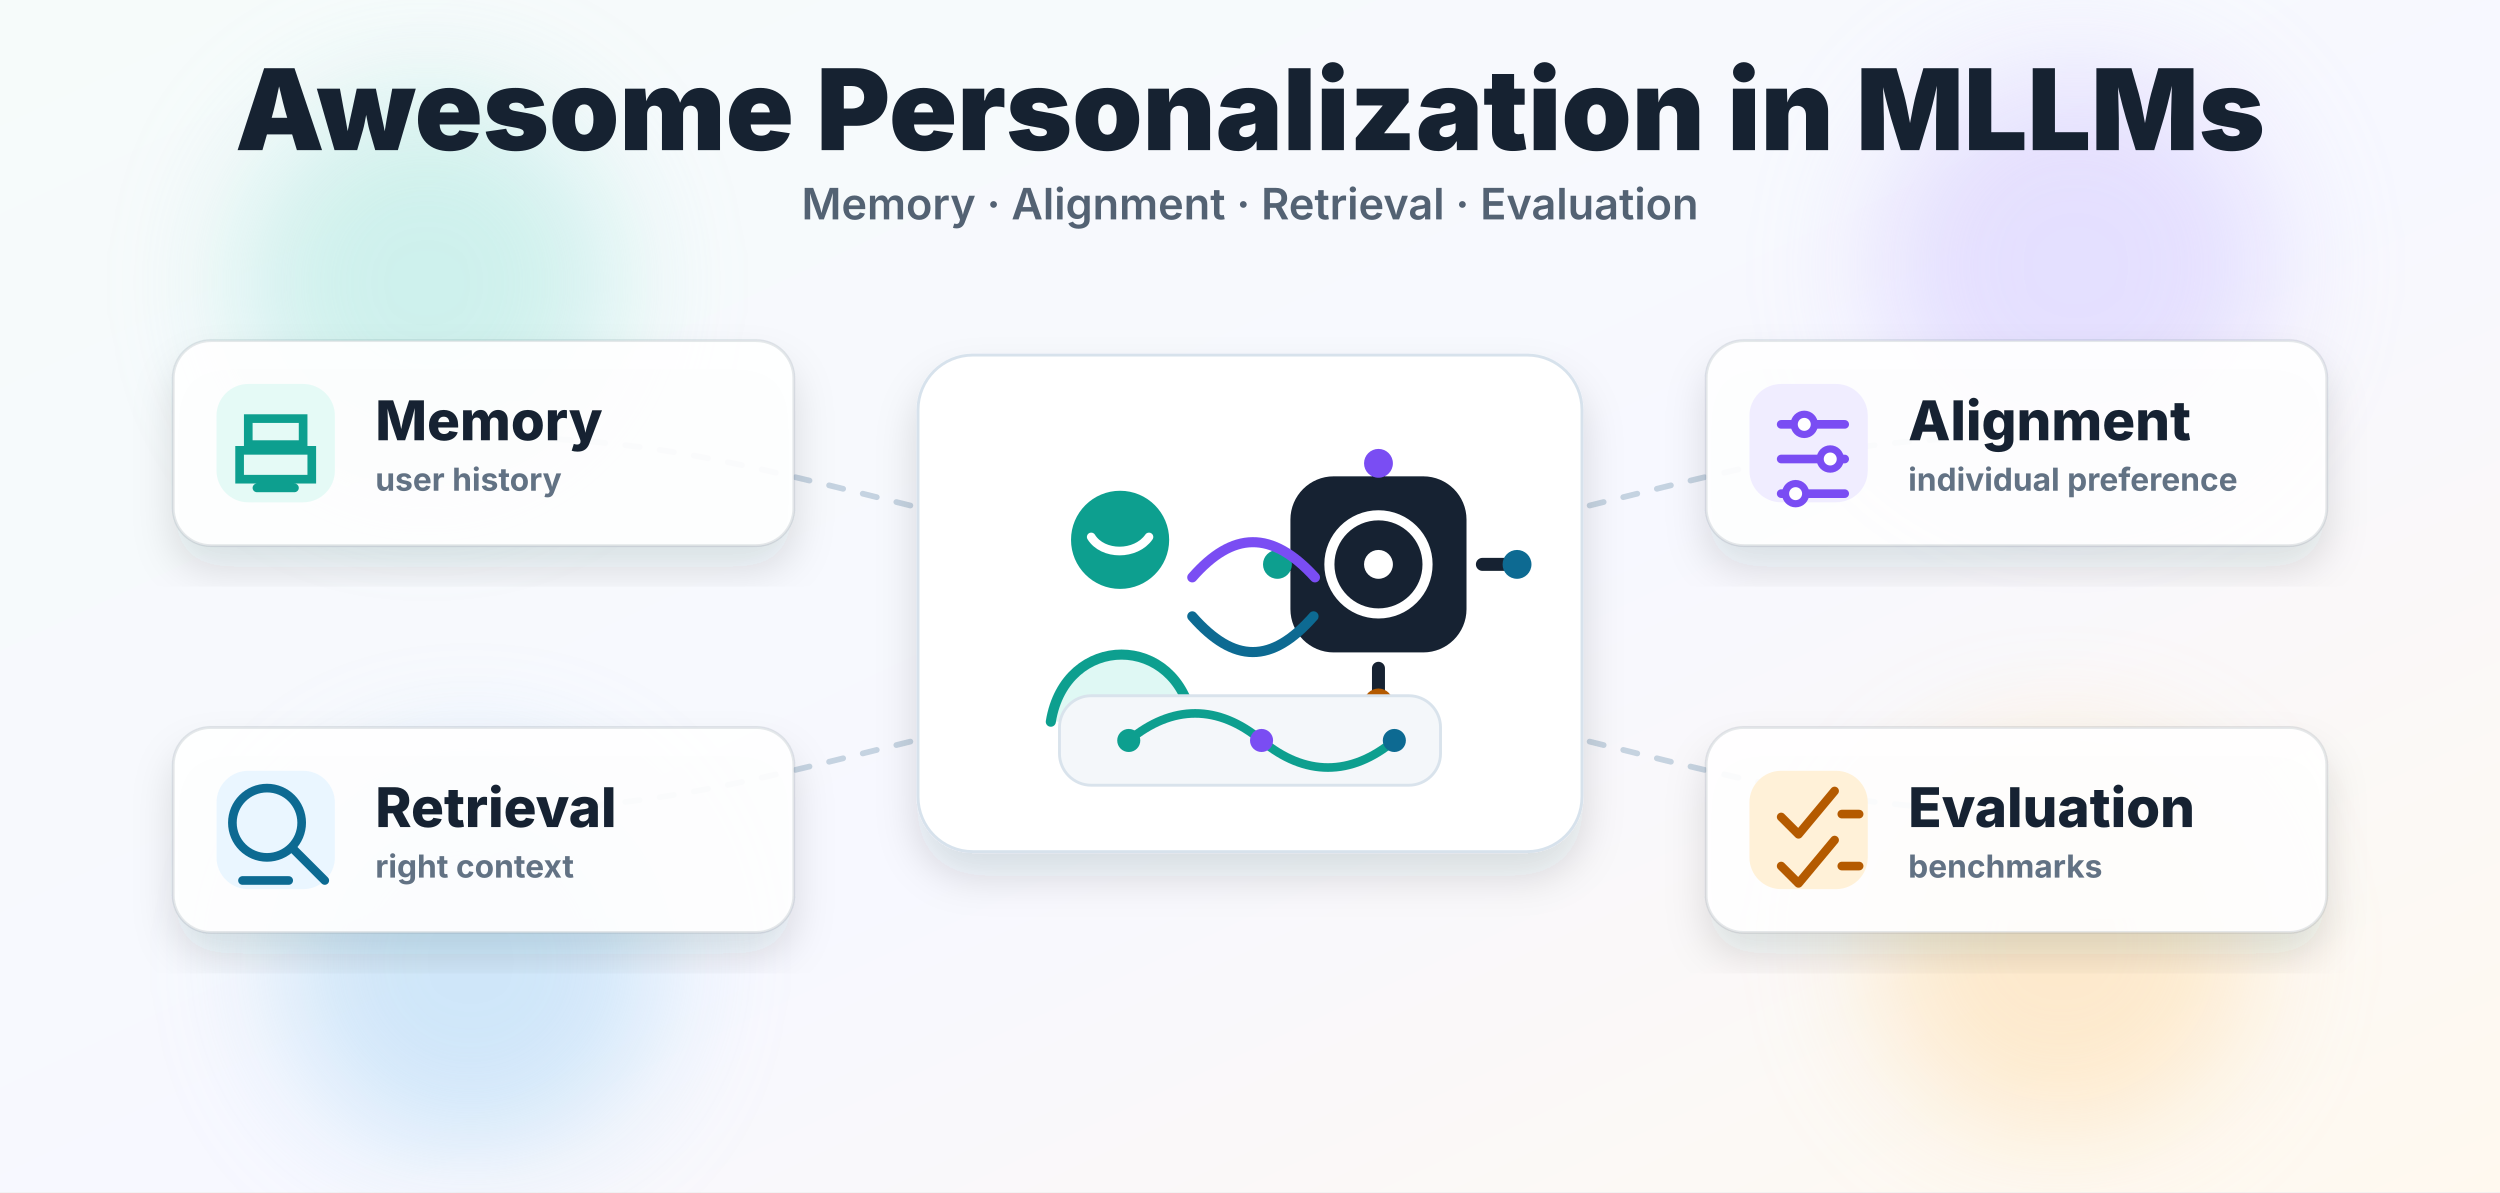
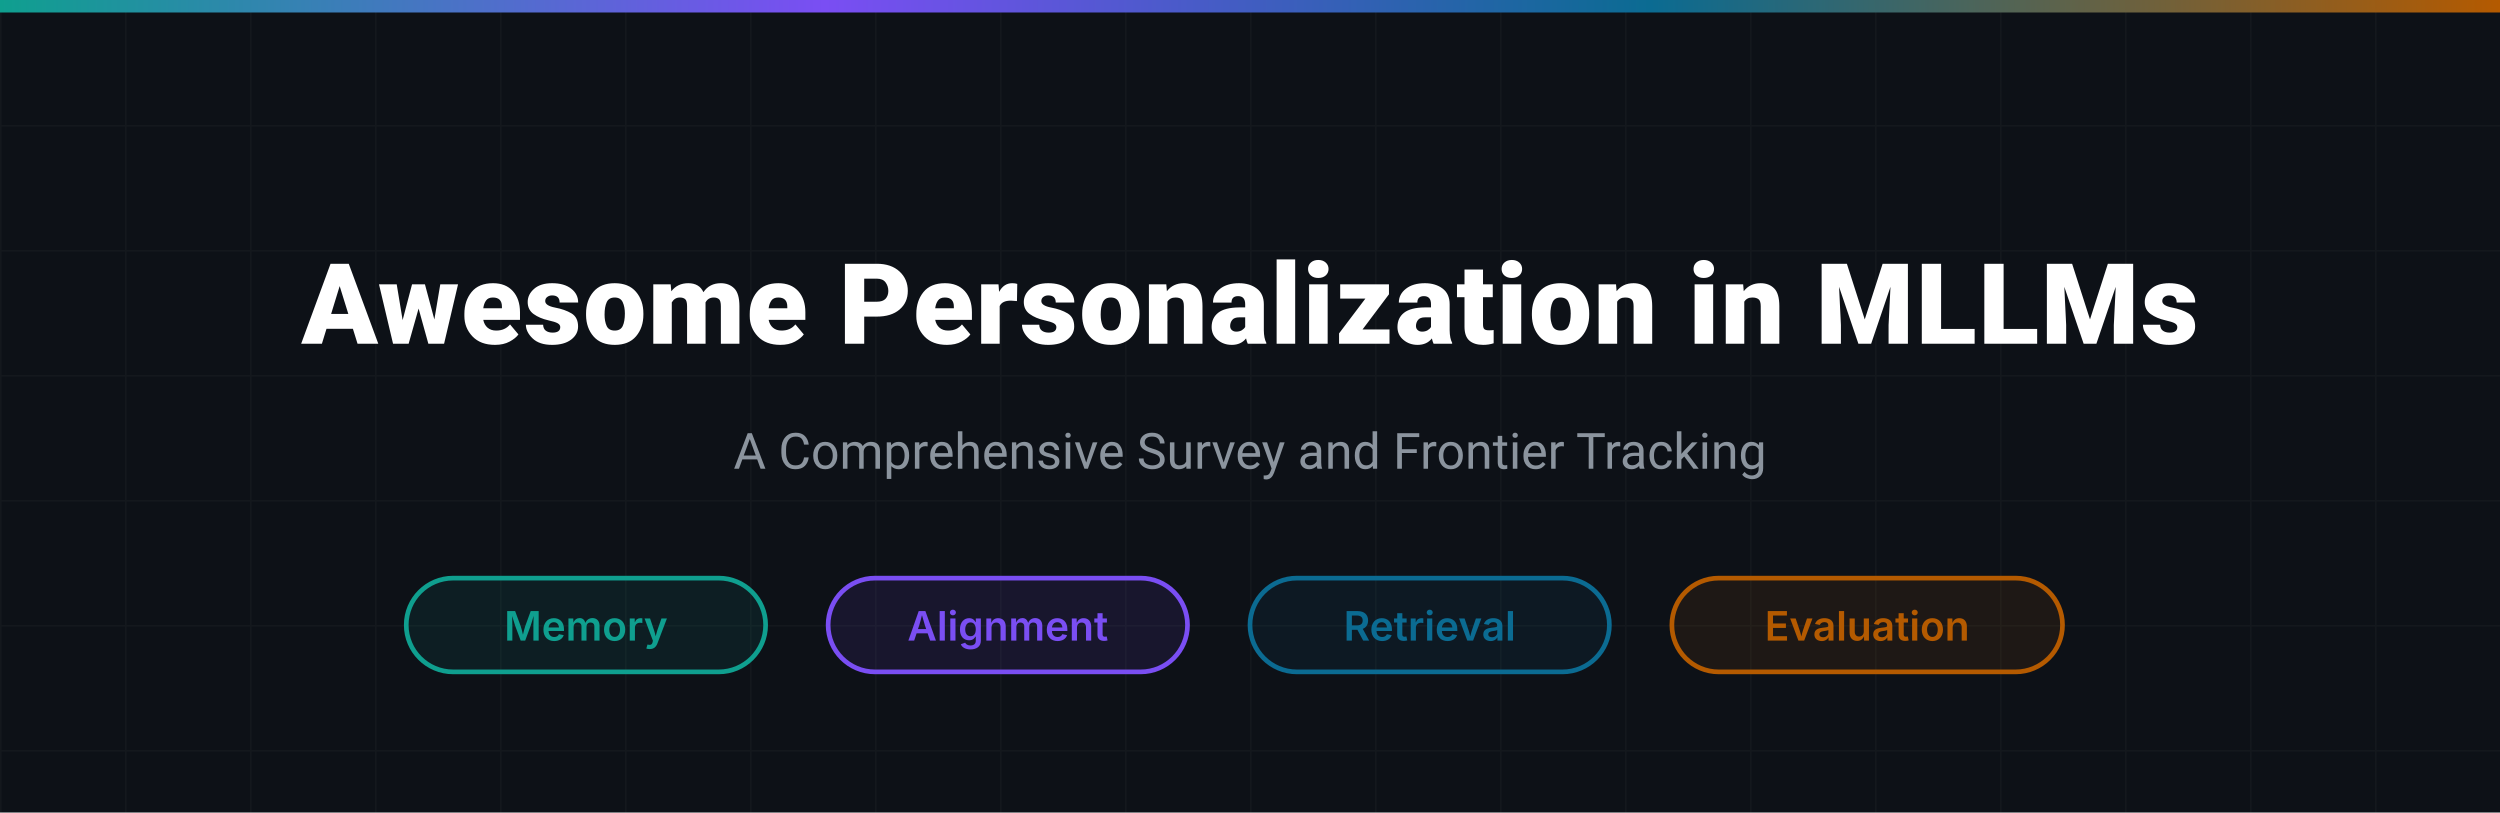
- <svg xmlns="http://www.w3.org/2000/svg" width="1732" height="826" viewBox="0 0 1732 826" role="img" aria-labelledby="title desc">
+ <svg xmlns="http://www.w3.org/2000/svg" width="800" height="260" viewBox="0 0 800 260" fill="none">
+   <rect width="800" height="260" fill="#0d1117" />
  <defs>
-     <linearGradient id="bg" x1="0" y1="0" x2="1" y2="1">
-       <stop offset="0" stop-color="#f6fbfa" />
-       <stop offset="0.55" stop-color="#f7f8ff" />
-       <stop offset="1" stop-color="#fff9ef" />
+     <pattern id="grid" width="40" height="40" patternUnits="userSpaceOnUse">
+       <path d="M 40 0 L 0 0 0 40" fill="none" stroke="rgba(255,255,255,0.03)" stroke-width="1" />
+     </pattern>
+     <linearGradient id="top-gradient" x1="0" y1="0" x2="800" y2="0" gradientUnits="userSpaceOnUse">
+       <stop offset="0%" stop-color="#0f9f8f" />
+       <stop offset="33%" stop-color="#7a4ef3" />
+       <stop offset="66%" stop-color="#0b6b92" />
+       <stop offset="100%" stop-color="#b45a00" />
    </linearGradient>
-     <filter id="shadow" x="-20%" y="-20%" width="140%" height="140%">
-       <feDropShadow dx="0" dy="16" stdDeviation="14" flood-color="#152638" flood-opacity="0.14" />
-     </filter>
-     <filter id="glow" x="-40%" y="-40%" width="180%" height="180%">
-       <feGaussianBlur stdDeviation="42" />
-     </filter>
-     <style>
-       .title { font-family: Inter, ui-sans-serif, system-ui, -apple-system, BlinkMacSystemFont, "Segoe UI", sans-serif; font-size: 78px; font-weight: 850; fill: #162231; letter-spacing: 0; }
-       .subtitle { font-family: Inter, ui-sans-serif, system-ui, -apple-system, BlinkMacSystemFont, "Segoe UI", sans-serif; font-size: 30px; font-weight: 560; fill: #536273; letter-spacing: 0; }
-       .label { font-family: Inter, ui-sans-serif, system-ui, -apple-system, BlinkMacSystemFont, "Segoe UI", sans-serif; font-size: 38px; font-weight: 820; fill: #172433; letter-spacing: 0; }
-       .micro { font-family: Inter, ui-sans-serif, system-ui, -apple-system, BlinkMacSystemFont, "Segoe UI", sans-serif; font-size: 22px; font-weight: 650; fill: #627284; letter-spacing: 0; }
-       .card { fill: rgba(255,255,255,0.92); stroke: rgba(70,86,104,0.14); stroke-width: 2; }
-       .link { fill: none; stroke: #b9c9d9; stroke-width: 4; stroke-linecap: round; stroke-dasharray: 10 14; }
-     </style>
  </defs>
-   <rect width="1732" height="826" fill="url(#bg)" />
-   <g opacity="0.38" filter="url(#glow)">
-     <circle cx="296" cy="196" r="132" fill="#8fe1d4" />
-     <circle cx="1438" cy="184" r="138" fill="#c6b7ff" />
-     <circle cx="326" cy="666" r="132" fill="#8ec9f0" />
-     <circle cx="1428" cy="654" r="132" fill="#ffd08a" />
-   </g>
-   <text class="title" x="866" y="104" text-anchor="middle">Awesome Personalization in MLLMs</text>
-   <text class="subtitle" x="866" y="152" text-anchor="middle">Memory · Alignment · Retrieval · Evaluation</text>
-   <g class="link" opacity="0.8">
-     <path d="M654 356C548 330 472 308 380 304" />
-     <path d="M1078 356C1184 330 1260 308 1352 304" />
-     <path d="M654 508C548 534 472 556 380 560" />
-     <path d="M1078 508C1184 534 1260 556 1352 560" />
-   </g>
-   <g transform="translate(636 246)" filter="url(#shadow)">
-     <rect x="0" y="0" width="460" height="344" rx="38" fill="#ffffff" stroke="#d7e2ec" stroke-width="2" />
-     <g transform="translate(68 86)">
-       <circle cx="72" cy="42" r="34" fill="#0f9f8f" />
-       <path d="M24 168c10-62 88-62 98 0" fill="#dff8f4" stroke="#0f9f8f" stroke-width="7" stroke-linecap="round" />
-       <path d="M52 40c8 13 31 13 40 0" fill="none" stroke="#ffffff" stroke-width="6" stroke-linecap="round" />
-     </g>
-     <g transform="translate(258 84)">
-       <rect x="0" y="0" width="122" height="122" rx="30" fill="#162231" />
-       <circle cx="61" cy="61" r="34" fill="none" stroke="#ffffff" stroke-width="7" />
-       <circle cx="61" cy="61" r="10" fill="#ffffff" />
-       <path d="M61 15v-24M61 133v24M15 61h-24M133 61h24" stroke="#162231" stroke-width="9" stroke-linecap="round" />
-       <circle cx="61" cy="-9" r="10" fill="#7a4ef3" />
-       <circle cx="61" cy="157" r="10" fill="#b45a00" />
-       <circle cx="-9" cy="61" r="10" fill="#0f9f8f" />
-       <circle cx="157" cy="61" r="10" fill="#0b6b92" />
-     </g>
-     <path d="M190 154C218 122 245 121 275 154" fill="none" stroke="#7a4ef3" stroke-width="7" stroke-linecap="round" />
-     <path d="M274 181C245 214 219 214 190 181" fill="none" stroke="#0b6b92" stroke-width="7" stroke-linecap="round" />
-     <g transform="translate(98 236)">
-       <rect x="0" y="0" width="264" height="62" rx="22" fill="#f4f7fa" stroke="#d9e3ec" stroke-width="2" />
-       <path d="M48 31c30-25 62-25 92 0s62 25 92 0" fill="none" stroke="#0f9f8f" stroke-width="6" stroke-linecap="round" />
-       <circle cx="48" cy="31" r="8" fill="#0f9f8f" />
-       <circle cx="140" cy="31" r="8" fill="#7a4ef3" />
-       <circle cx="232" cy="31" r="8" fill="#0b6b92" />
-     </g>
-   </g>
-   <g transform="translate(120 236)" filter="url(#shadow)">
-     <rect class="card" width="430" height="142" rx="26" />
-     <rect x="30" y="30" width="82" height="82" rx="22" fill="#e5faf6" />
-     <path d="M52 54h38v18H52zM46 76h50v20H46zM58 102h26" fill="none" stroke="#0f9f8f" stroke-width="6" stroke-linecap="round" />
-     <text class="label" x="140" y="69">Memory</text>
-     <text class="micro" x="140" y="104">user history</text>
-   </g>
-   <g transform="translate(1182 236)" filter="url(#shadow)">
-     <rect class="card" width="430" height="142" rx="26" />
-     <rect x="30" y="30" width="82" height="82" rx="22" fill="#f0edff" />
-     <path d="M52 58h44M52 82h44M52 106h44" stroke="#7a4ef3" stroke-width="6" stroke-linecap="round" />
-     <circle cx="68" cy="58" r="7" fill="#ffffff" stroke="#7a4ef3" stroke-width="5" />
-     <circle cx="86" cy="82" r="7" fill="#ffffff" stroke="#7a4ef3" stroke-width="5" />
-     <circle cx="62" cy="106" r="7" fill="#ffffff" stroke="#7a4ef3" stroke-width="5" />
-     <text class="label" x="140" y="69">Alignment</text>
-     <text class="micro" x="140" y="104">individual preference</text>
-   </g>
-   <g transform="translate(120 504)" filter="url(#shadow)">
-     <rect class="card" width="430" height="142" rx="26" />
-     <rect x="30" y="30" width="82" height="82" rx="22" fill="#eaf6ff" />
-     <circle cx="65" cy="66" r="24" fill="none" stroke="#0b6b92" stroke-width="6" />
-     <path d="M83 84l22 22M48 106h32" stroke="#0b6b92" stroke-width="6" stroke-linecap="round" />
-     <text class="label" x="140" y="69">Retrieval</text>
-     <text class="micro" x="140" y="104">right context</text>
-   </g>
-   <g transform="translate(1182 504)" filter="url(#shadow)">
-     <rect class="card" width="430" height="142" rx="26" />
-     <rect x="30" y="30" width="82" height="82" rx="22" fill="#fff1d8" />
-     <path d="M52 62l12 12 25-30M52 96l12 12 25-30M94 60h12M94 96h12" fill="none" stroke="#b45a00" stroke-width="6" stroke-linecap="round" stroke-linejoin="round" />
-     <text class="label" x="140" y="69">Evaluation</text>
-     <text class="micro" x="140" y="104">benchmarks</text>
+   <rect width="800" height="260" fill="url(#grid)" />
+   <rect x="0" y="0" width="800" height="4" fill="url(#top-gradient)" />
+   <text x="400" y="110" font-family="-apple-system, BlinkMacSystemFont, 'Segoe UI', Roboto, 'Helvetica Neue', Arial, sans-serif" font-size="36" font-weight="800" fill="#ffffff" text-anchor="middle" letter-spacing="0.5">Awesome Personalization in MLLMs</text>
+   <text x="400" y="150" font-family="-apple-system, BlinkMacSystemFont, 'Segoe UI', Roboto, 'Helvetica Neue', Arial, sans-serif" font-size="16" font-weight="400" fill="#8b949e" text-anchor="middle">A Comprehensive Survey and Frontier Tracking</text>
+   <g transform="translate(130, 185)">
+     <rect x="0" y="0" width="115" height="30" rx="15" fill="#0f9f8f" fill-opacity="0.1" stroke="#0f9f8f" stroke-width="1.5" />
+     <text x="57.5" y="20" font-family="-apple-system, BlinkMacSystemFont, sans-serif" font-size="13" font-weight="600" fill="#0f9f8f" text-anchor="middle">Memory</text>
+     <rect x="135" y="0" width="115" height="30" rx="15" fill="#7a4ef3" fill-opacity="0.1" stroke="#7a4ef3" stroke-width="1.5" />
+     <text x="192.5" y="20" font-family="-apple-system, BlinkMacSystemFont, sans-serif" font-size="13" font-weight="600" fill="#7a4ef3" text-anchor="middle">Alignment</text>
+     <rect x="270" y="0" width="115" height="30" rx="15" fill="#0b6b92" fill-opacity="0.1" stroke="#0b6b92" stroke-width="1.5" />
+     <text x="327.5" y="20" font-family="-apple-system, BlinkMacSystemFont, sans-serif" font-size="13" font-weight="600" fill="#0b6b92" text-anchor="middle">Retrieval</text>
+     <rect x="405" y="0" width="125" height="30" rx="15" fill="#b45a00" fill-opacity="0.1" stroke="#b45a00" stroke-width="1.5" />
+     <text x="467.5" y="20" font-family="-apple-system, BlinkMacSystemFont, sans-serif" font-size="13" font-weight="600" fill="#b45a00" text-anchor="middle">Evaluation</text>
  </g>
</svg>
